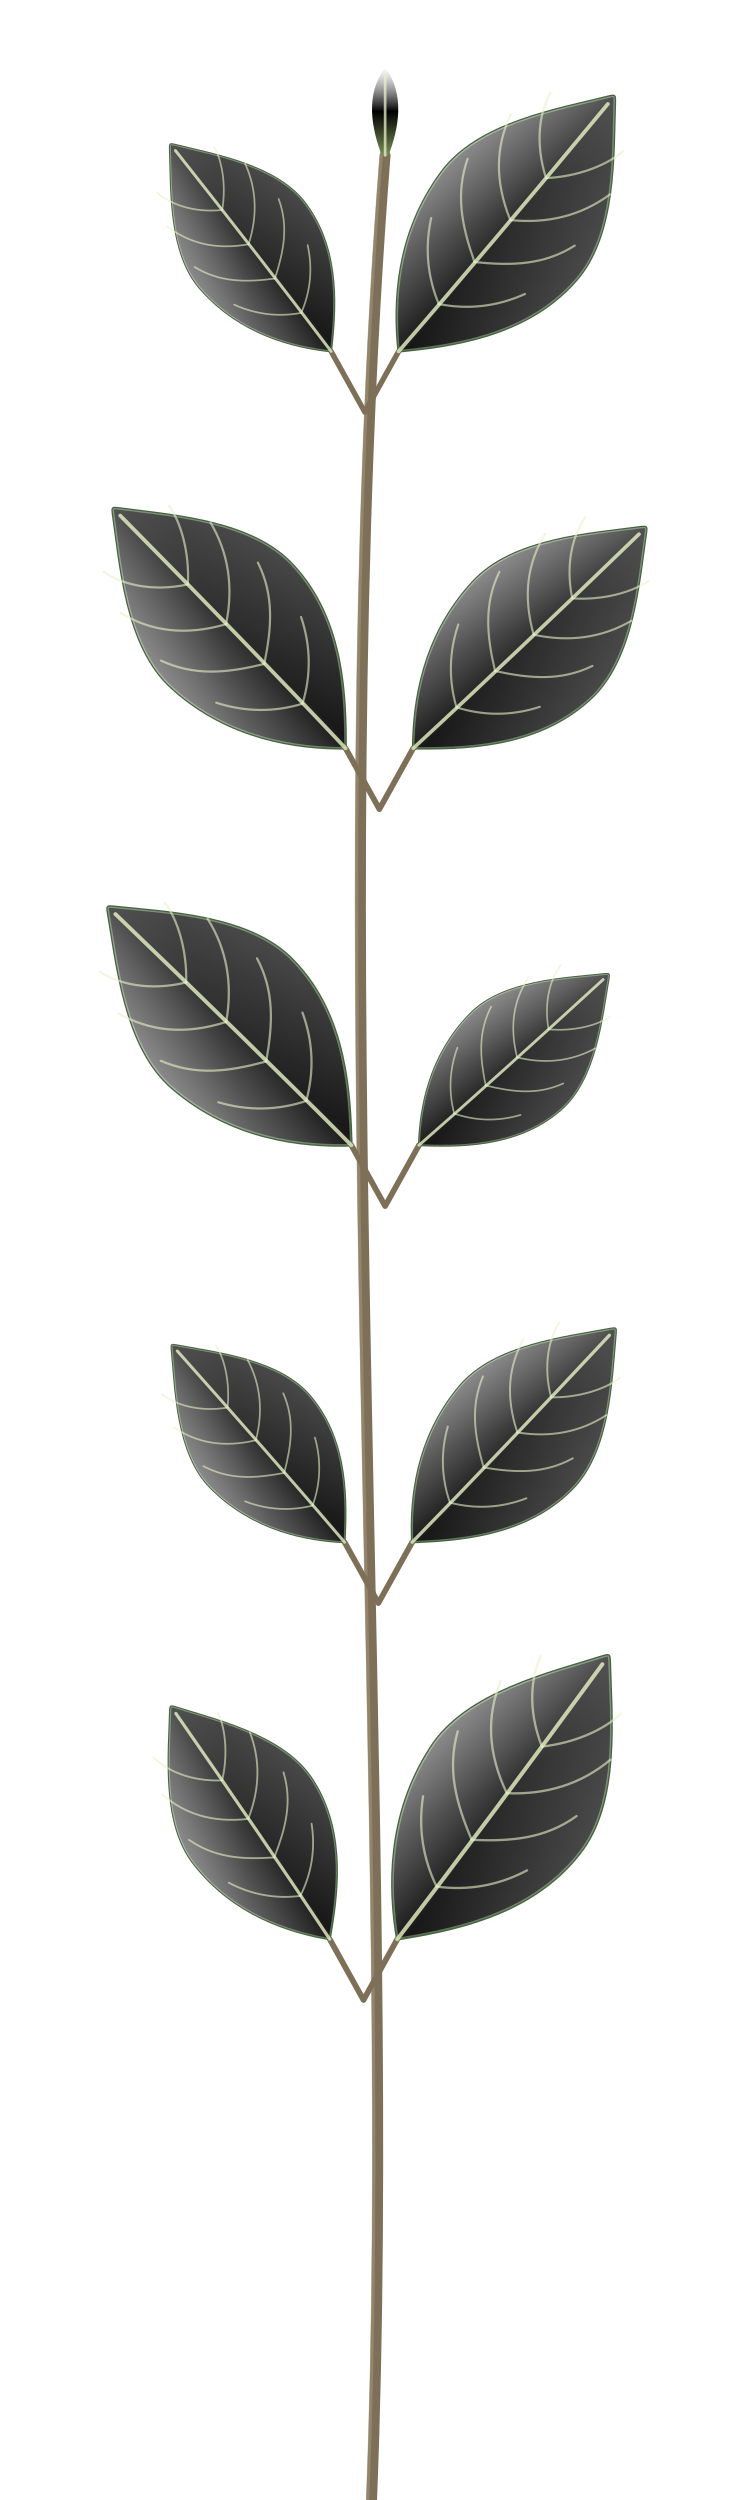
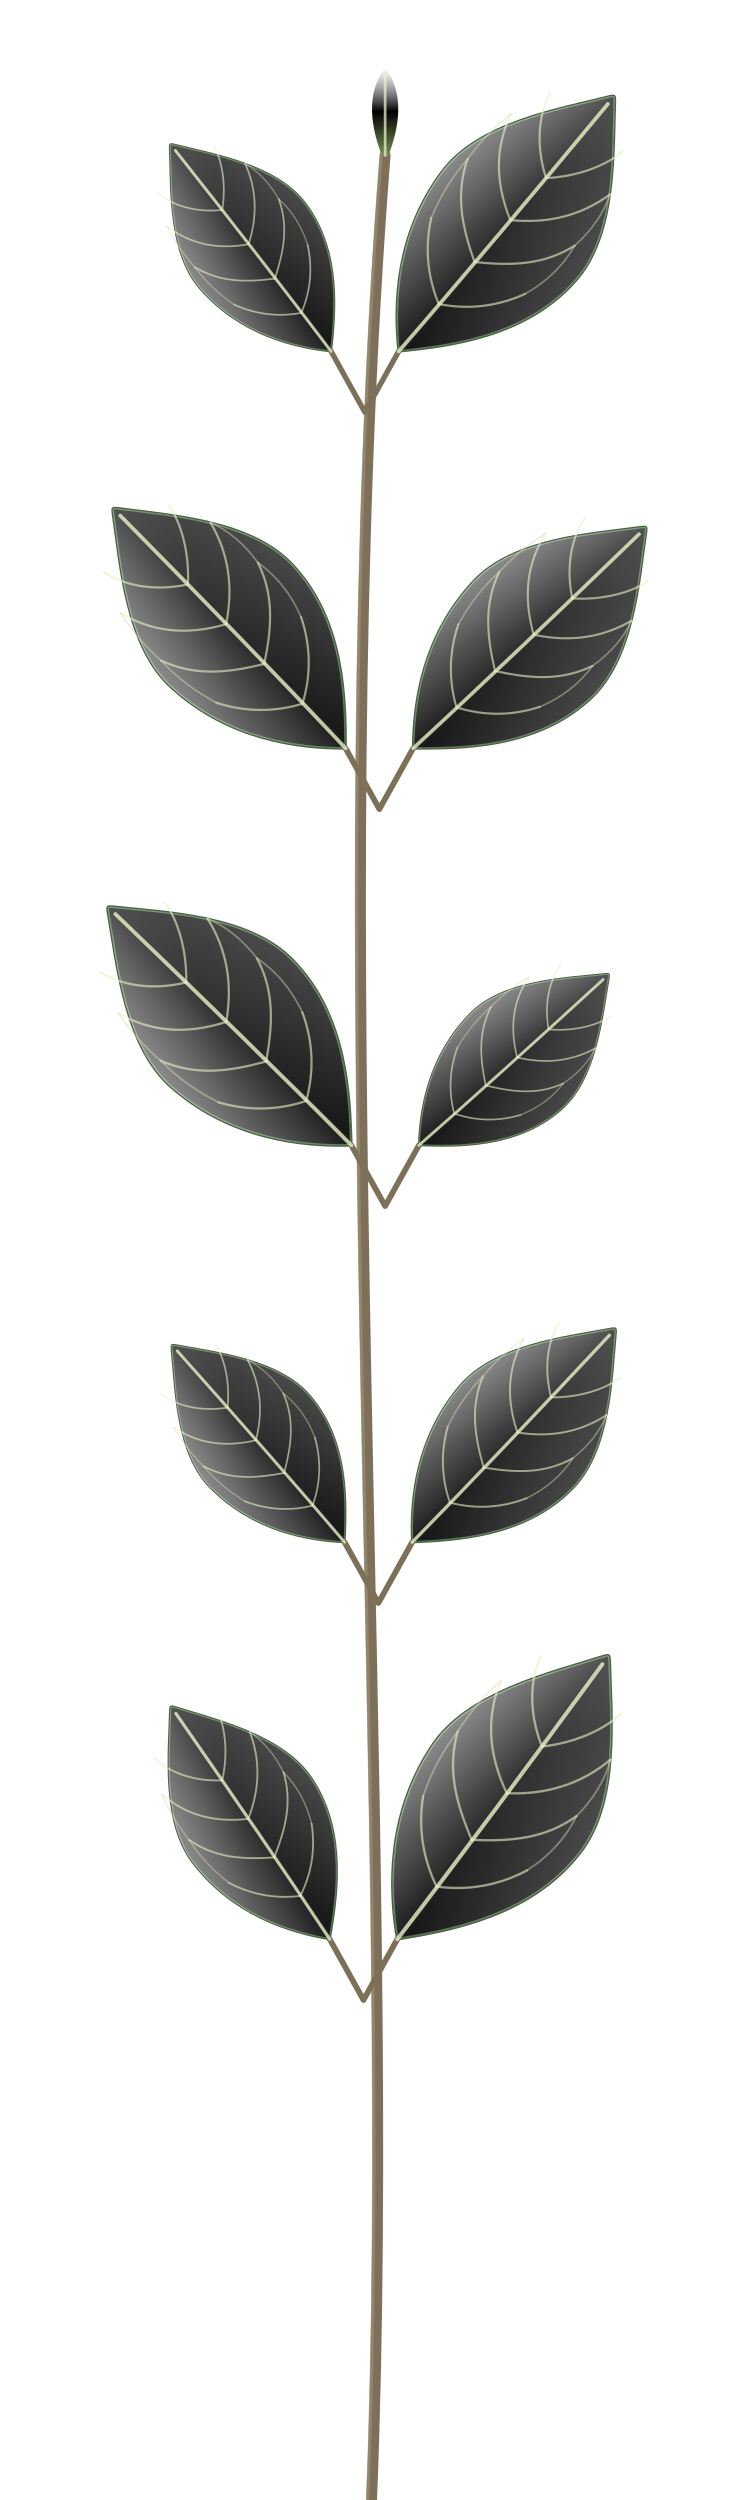
<svg xmlns="http://www.w3.org/2000/svg" width="110" height="370" viewBox="0 0 110 370" stroke-linecap="round" stroke-linejoin="round">
  <defs>
    <linearGradient id="leaf-gloss" x1="0" y1="0" x2="1" y2="1">
      <stop offset="0%" stop-color="#ffffff" stop-opacity="0.45" />
      <stop offset="45%" stop-color="#ffffff" stop-opacity="0.15" />
      <stop offset="85%" stop-color="#ffffff" stop-opacity="0" />
      <stop offset="100%" stop-color="#000000" stop-opacity="0.08" />
    </linearGradient>
    <linearGradient id="leaf-wax" x1="0" y1="0" x2="1" y2="0">
      <stop offset="0%" stop-color="#ffffff" stop-opacity="0.35" />
      <stop offset="50%" stop-color="#ffffff" stop-opacity="0.05" />
      <stop offset="100%" stop-color="#ffffff" stop-opacity="0.25" />
    </linearGradient>
    <linearGradient id="bud-shoot" x1="0" y1="1" x2="0" y2="0">
      <stop offset="0%" stop-color="#7a8d56" />
      <stop offset="50%" stop-color="__COLOR__" />
      <stop offset="100%" stop-color="#ffffff" stop-opacity="0.6" />
    </linearGradient>
    <g id="gardenia-leaf-blade">
      <path d="M0 0                C-5 -5 -11 -13 -11.5 -24                C-12 -33 -4 -42 0.5 -48                C1 -48.6 1 -48.6 1.5 -48                C6 -42 14 -33 13.5 -24                C13 -13 5 -5 0 0 Z" fill="__COLOR__" stroke="#486341" stroke-width="0.38" />
      <path d="M0 0 C-5 -5 -11 -13 -11.5 -24 C-12 -33 -4 -42 0.5 -48 C1 -48.6 1 -48.6 1.5 -48 C6 -42 14 -33 13.5 -24 C13 -13 5 -5 0 0 Z" fill="url(#leaf-gloss)" />
      <path d="M0 0 C-5 -5 -11 -13 -11.5 -24 C-12 -33 -4 -42 0.5 -48 C1 -48.6 1 -48.6 1.5 -48 C6 -42 14 -33 13.5 -24 C13 -13 5 -5 0 0 Z" fill="url(#leaf-wax)" />
      <path d="M0 0 C0.5 -14 0.8 -30 1 -47" fill="none" stroke="#e8f2c8" stroke-width="0.55" opacity="0.8" />
      <path d="M0.2 -9 C-3.5 -11 -6.5 -14 -8.5 -18                M0.4 -17 C-4.5 -20 -8.0 -23 -9.8 -28                M0.6 -25 C-4.8 -28 -7.8 -32 -9.0 -37                M0.8 -33 C-3.8 -36 -6.0 -40 -6.5 -43" fill="none" stroke="#e8f2c8" stroke-width="0.32" opacity="0.6" />
      <path d="M0.2 -9 C4 -11 7 -14 9 -18                M0.4 -17 C5 -20 8.5 -23 10.2 -28                M0.6 -25 C5.2 -28 8.2 -32 9.5 -37                M0.8 -33 C4.2 -36 6.5 -40 7.0 -43" fill="none" stroke="#e8f2c8" stroke-width="0.32" opacity="0.6" />
+       <path d="M-8.5 -18 Q-10 -23 -9.8 -28 Q-10 -33 -9 -37 M9 -18 Q11 -23 10.2 -28 Q11 -33 9.5 -37" fill="none" stroke="#d5dcb6" stroke-width=".25" opacity=".45" stroke-linecap="round" />
    </g>
  </defs>
  <path d="M55 370 C59 270 48 138 57 23" fill="none" stroke="#7e7058" stroke-width="1.6" />
  <path d="M54.4 370 C58.4 270 47.4 138 56.4 23" fill="none" stroke="#a09278" stroke-width="0.5" opacity="0.6" />
  <g transform="translate(57, 23)">
    <path d="M-0.5 0 C-2 -4 -3 -9 0 -13 C3 -9 2 -4 0.5 0 Z" fill="url(#bud-shoot)" />
    <path d="M0 0 L0 -12" fill="none" stroke="#e8f2c8" stroke-width="0.4" opacity="0.75" />
  </g>
  <path d="M54.0 61.0 L49.0 52.0 M54.0 61.0 L59.0 52.0" fill="none" stroke="#7e7058" stroke-width="0.8" />
  <g transform="translate(49.0, 52.0) rotate(-39) scale(0.80)">
    <use href="#gardenia-leaf-blade" />
  </g>
  <g transform="translate(59.0, 52.0) rotate(39) scale(1.02)">
    <use href="#gardenia-leaf-blade" />
  </g>
  <path d="M56.15 119.75 L51.15 110.75 M56.15 119.75 L61.15 110.75" fill="none" stroke="#7e7058" stroke-width="0.85" />
  <g transform="translate(51.15, 110.75) rotate(-45.3) scale(1.02)">
    <use href="#gardenia-leaf-blade" />
  </g>
  <g transform="translate(61.15, 110.75) rotate(45.3) scale(0.98)">
    <use href="#gardenia-leaf-blade" />
  </g>
  <path d="M57.0 178.5 L52.0 169.5 M57.0 178.5 L62.0 169.5" fill="none" stroke="#7e7058" stroke-width="0.85" />
  <g transform="translate(52.0, 169.5) rotate(-46.8) scale(1.04)">
    <use href="#gardenia-leaf-blade" />
  </g>
  <g transform="translate(62.0, 169.5) rotate(46.8) scale(0.78)">
    <use href="#gardenia-leaf-blade" />
  </g>
  <path d="M56.0 237.25 L51.0 228.25 M56.0 237.25 L61.0 228.25" fill="none" stroke="#7e7058" stroke-width="0.85" />
  <g transform="translate(51.0, 228.25) rotate(-42.4) scale(0.80)">
    <use href="#gardenia-leaf-blade" />
  </g>
  <g transform="translate(61.0, 228.25) rotate(42.4) scale(0.90)">
    <use href="#gardenia-leaf-blade" />
  </g>
  <path d="M53.8 296.0 L48.8 287.0 M53.8 296.0 L58.8 287.0" fill="none" stroke="#7e7058" stroke-width="0.85" />
  <g transform="translate(48.8, 287.0) rotate(-35.5) scale(0.86)">
    <use href="#gardenia-leaf-blade" />
  </g>
  <g transform="translate(58.8, 287.0) rotate(35.5) scale(1.08)">
    <use href="#gardenia-leaf-blade" />
  </g>
</svg>
